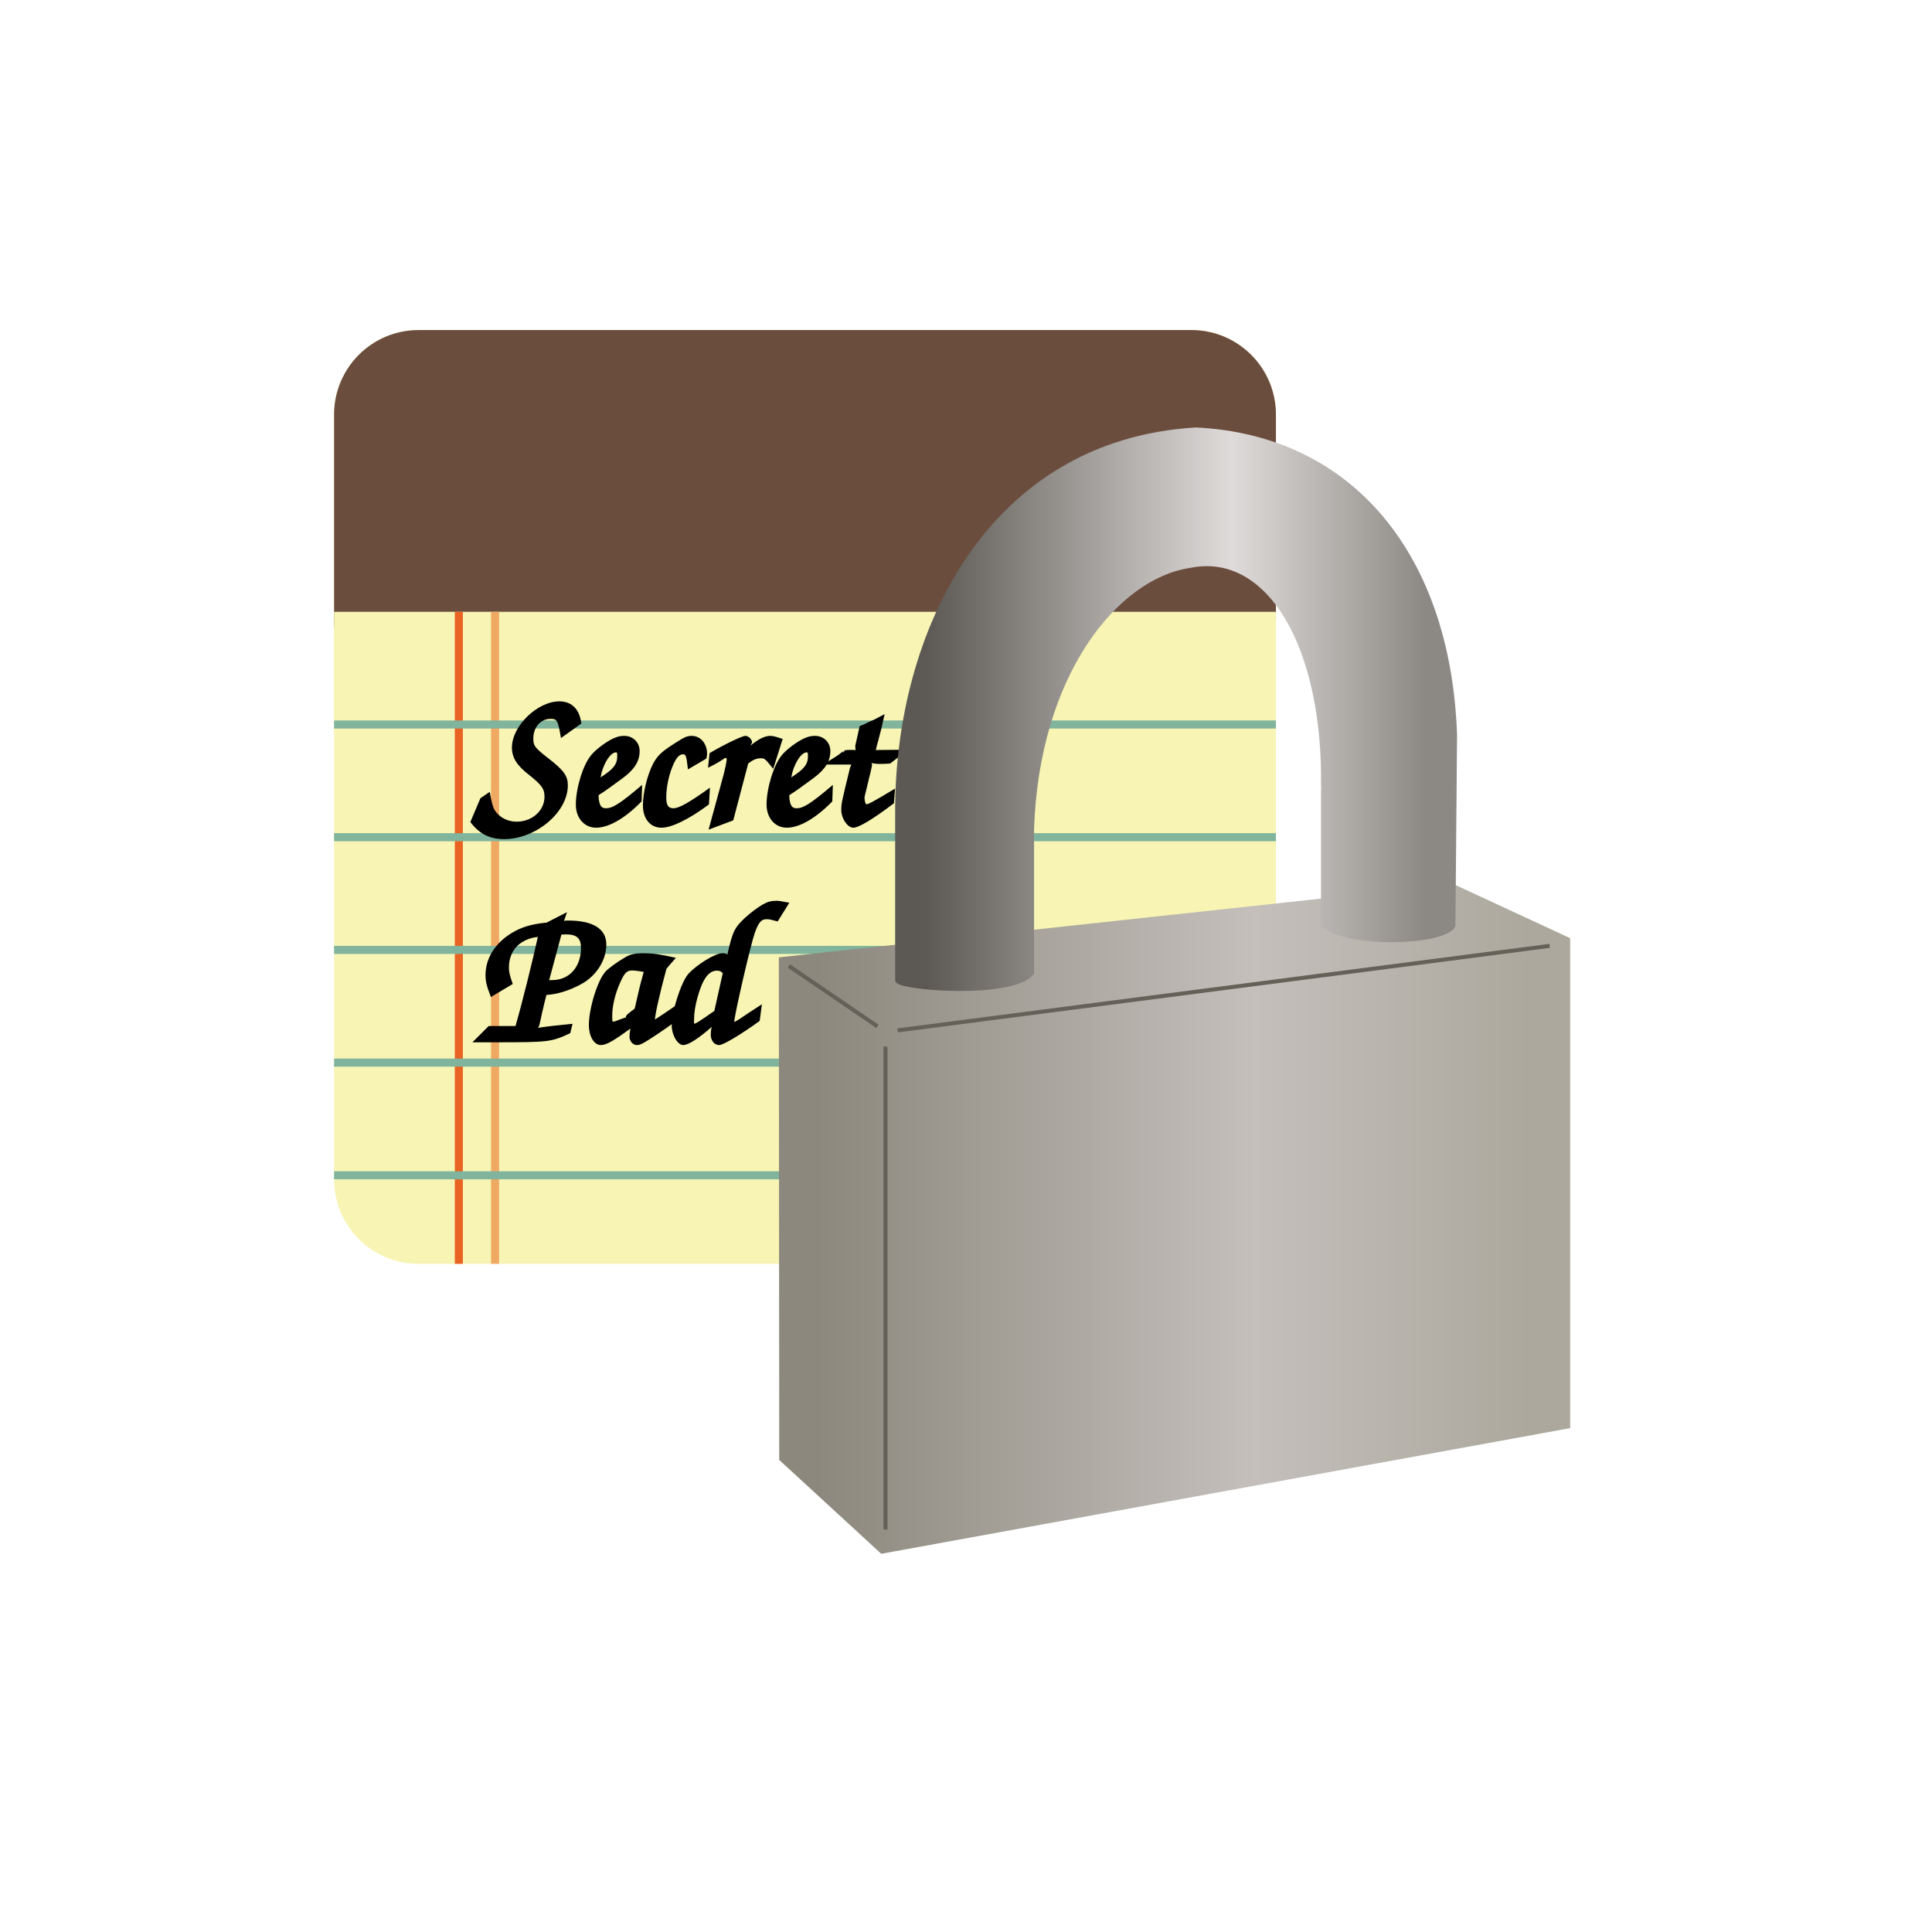
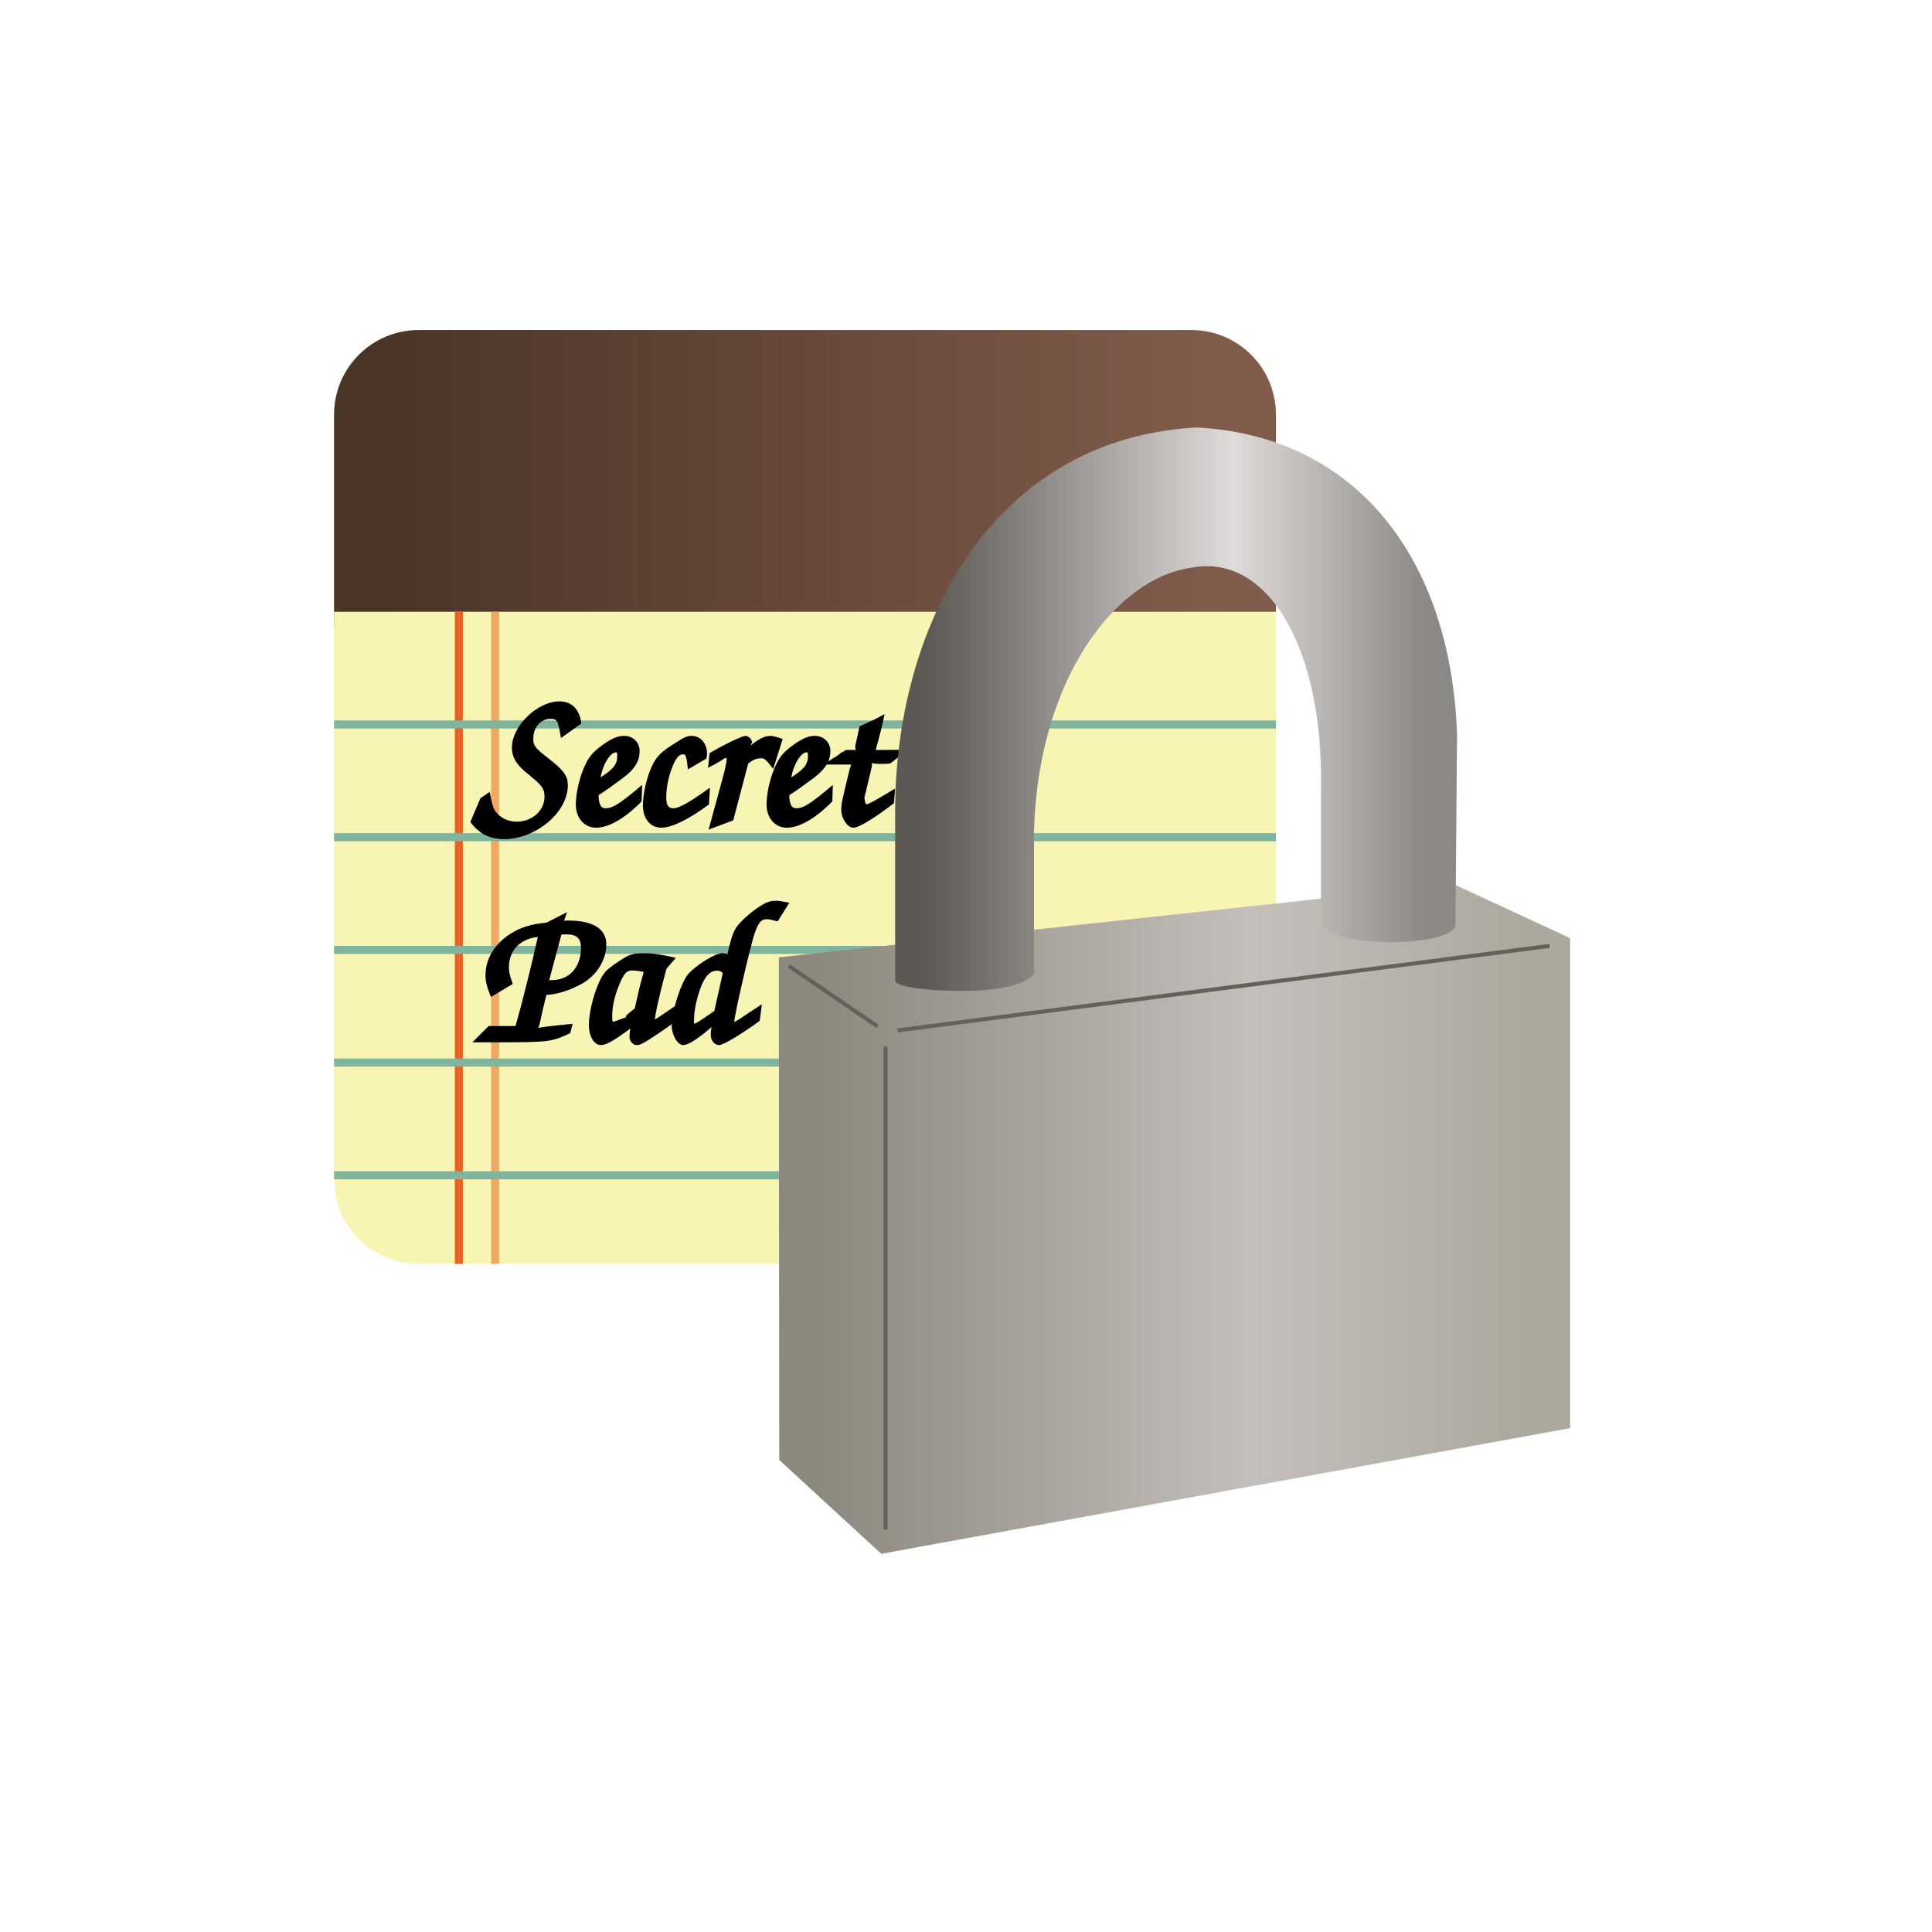
<svg xmlns="http://www.w3.org/2000/svg" width="4.444in" height="4.444in" viewBox="0 0 480 480">
  <defs>
+     <linearGradient id="g0">
+       <stop offset="5%" stop-color="#4b3527" />
+       <stop offset="95%" stop-color="#815c4c" />
+     </linearGradient>
    <linearGradient id="g1">
      <stop offset="5%" stop-color="#8c887d" />
      <stop offset="60%" stop-color="#c4bfbb" />
      <stop offset="95%" stop-color="#aca89d" />
    </linearGradient>
    <linearGradient id="g2">
      <stop offset="5%" stop-color="#5c5954" />
      <stop offset="60%" stop-color="#dfdbda" />
      <stop offset="95%" stop-color="#8c8984" />
    </linearGradient>
  </defs>
  <rect x="83" y="82" width="234" height="232" rx="21" ry="21" style="fill: rgb(247, 244, 180);" />
-   <rect x="83" y="82" width="234" height="93" rx="21" ry="21" style="fill: rgb(107, 77, 62);" />
+   <rect x="83" y="82" width="234" height="93" rx="21" ry="21" style="fill: url(#g0);" />
  <rect x="83" y="152" width="234" height="30" style="fill: rgb(247, 244, 180);" />
  <line x1="114" y1="152" x2="114" y2="314" stroke-width="2" stroke="#e96323" />
  <line x1="123" y1="152" x2="123" y2="314" stroke-width="2" stroke="#f0a963" />
  <line x1="83" y1="180" x2="317" y2="180" stroke-width="2" stroke="#80b49c" />
  <line x1="83" y1="208" x2="317" y2="208" stroke-width="2" stroke="#80b49c" />
  <line x1="83" y1="236" x2="317" y2="236" stroke-width="2" stroke="#80b49c" />
  <line x1="83" y1="264" x2="317" y2="264" stroke-width="2" stroke="#80b49c" />
  <line x1="83" y1="292" x2="317" y2="292" stroke-width="2" stroke="#80b49c" />
  <text x="117" y="205" style="fill: black; font-size: 49px; font-family: Comic Sans MS; font-weight: bold;">Secret</text>
  <text x="117" y="259" style="fill: black; font-size: 49px; font-family: Comic Sans MS; font-weight: bold;">Pad</text>
  <path fill="url(#g1)" stroke="url(#g1)" stroke-width="1" d="M 219.1,385.5            C 219.1,385.5 389.6,354.4 389.6,354.4              389.6,354.4 389.6,233.4 389.6,233.4              389.6,233.4 361.1,220.2 361.1,220.2              361.1,220.2 194.0,238.3 194.0,238.3              194.0,238.3 194.1,362.5 194.1,362.5              194.1,362.5 219.1,385.5 219.1,385.5 Z            M 456.5,217.0" />
  <path fill="url(#g2)" stroke="url(#g2)" stroke-width="1" d="M 222.9,243.6            C 222.9,243.6 222.9,201.3 222.9,201.3              222.9,157.3 245.5,109.8 297.1,106.7              336.2,108.6 360.0,138.6 361.5,182.6              361.5,182.6 361.1,230.0 361.1,230.0              359.0,234.3 335.0,235.3 328.7,229.8              328.7,229.8 328.7,195.6 328.7,195.8              329.3,160.4 315.1,136.6 295.6,140.6              277.3,143.3 257.6,167.6 256.4,206.2              256.4,206.2 256.4,241.8 256.4,241.8              251.5,247.8 223.3,245.6 222.9,243.6 Z" />
  <line x1="220" y1="260" x2="220" y2="380" stroke-width="1" stroke="#646158" />
  <line x1="218" y1="255" x2="196" y2="240" stroke-width="1" stroke="#646158" />
  <line x1="223" y1="256" x2="385" y2="235" stroke-width="1" stroke="#646158" />
</svg>
